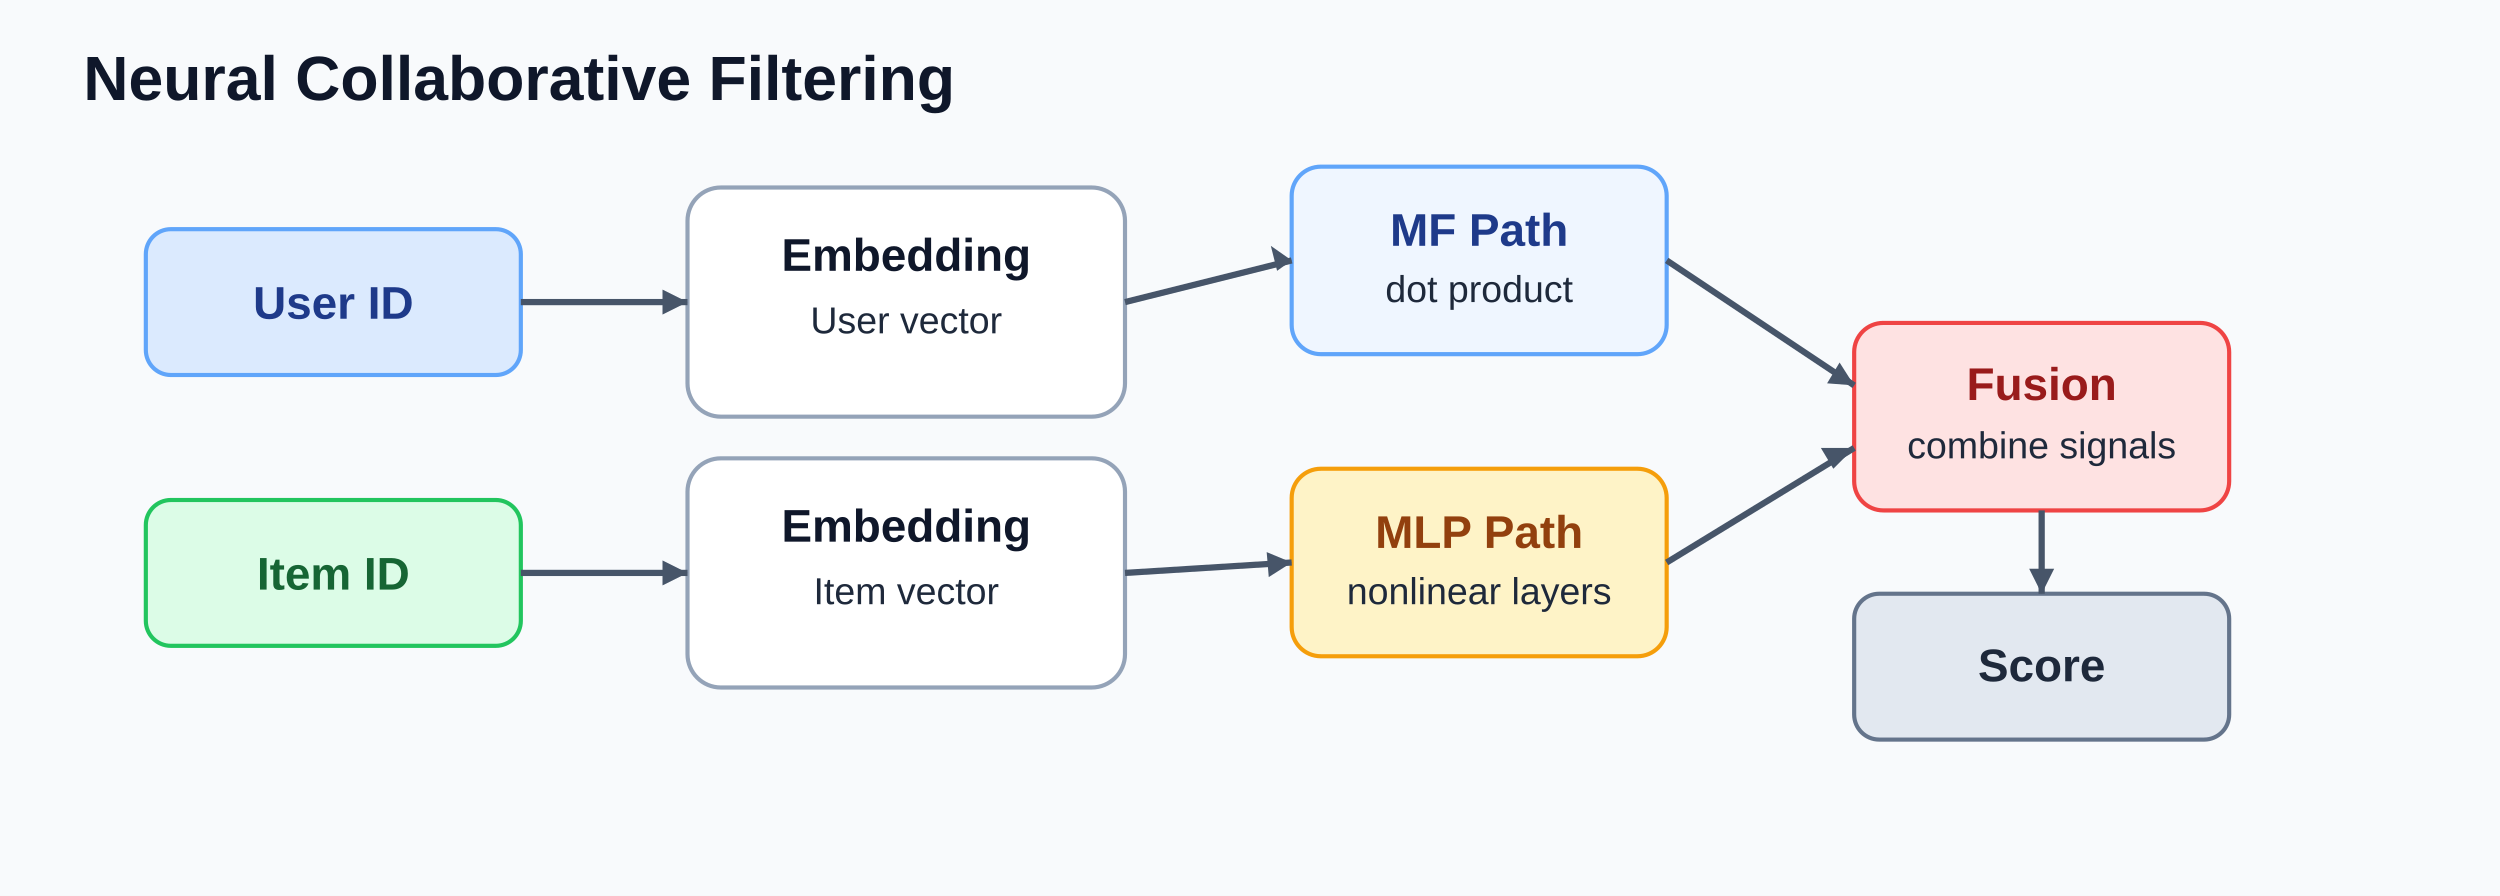
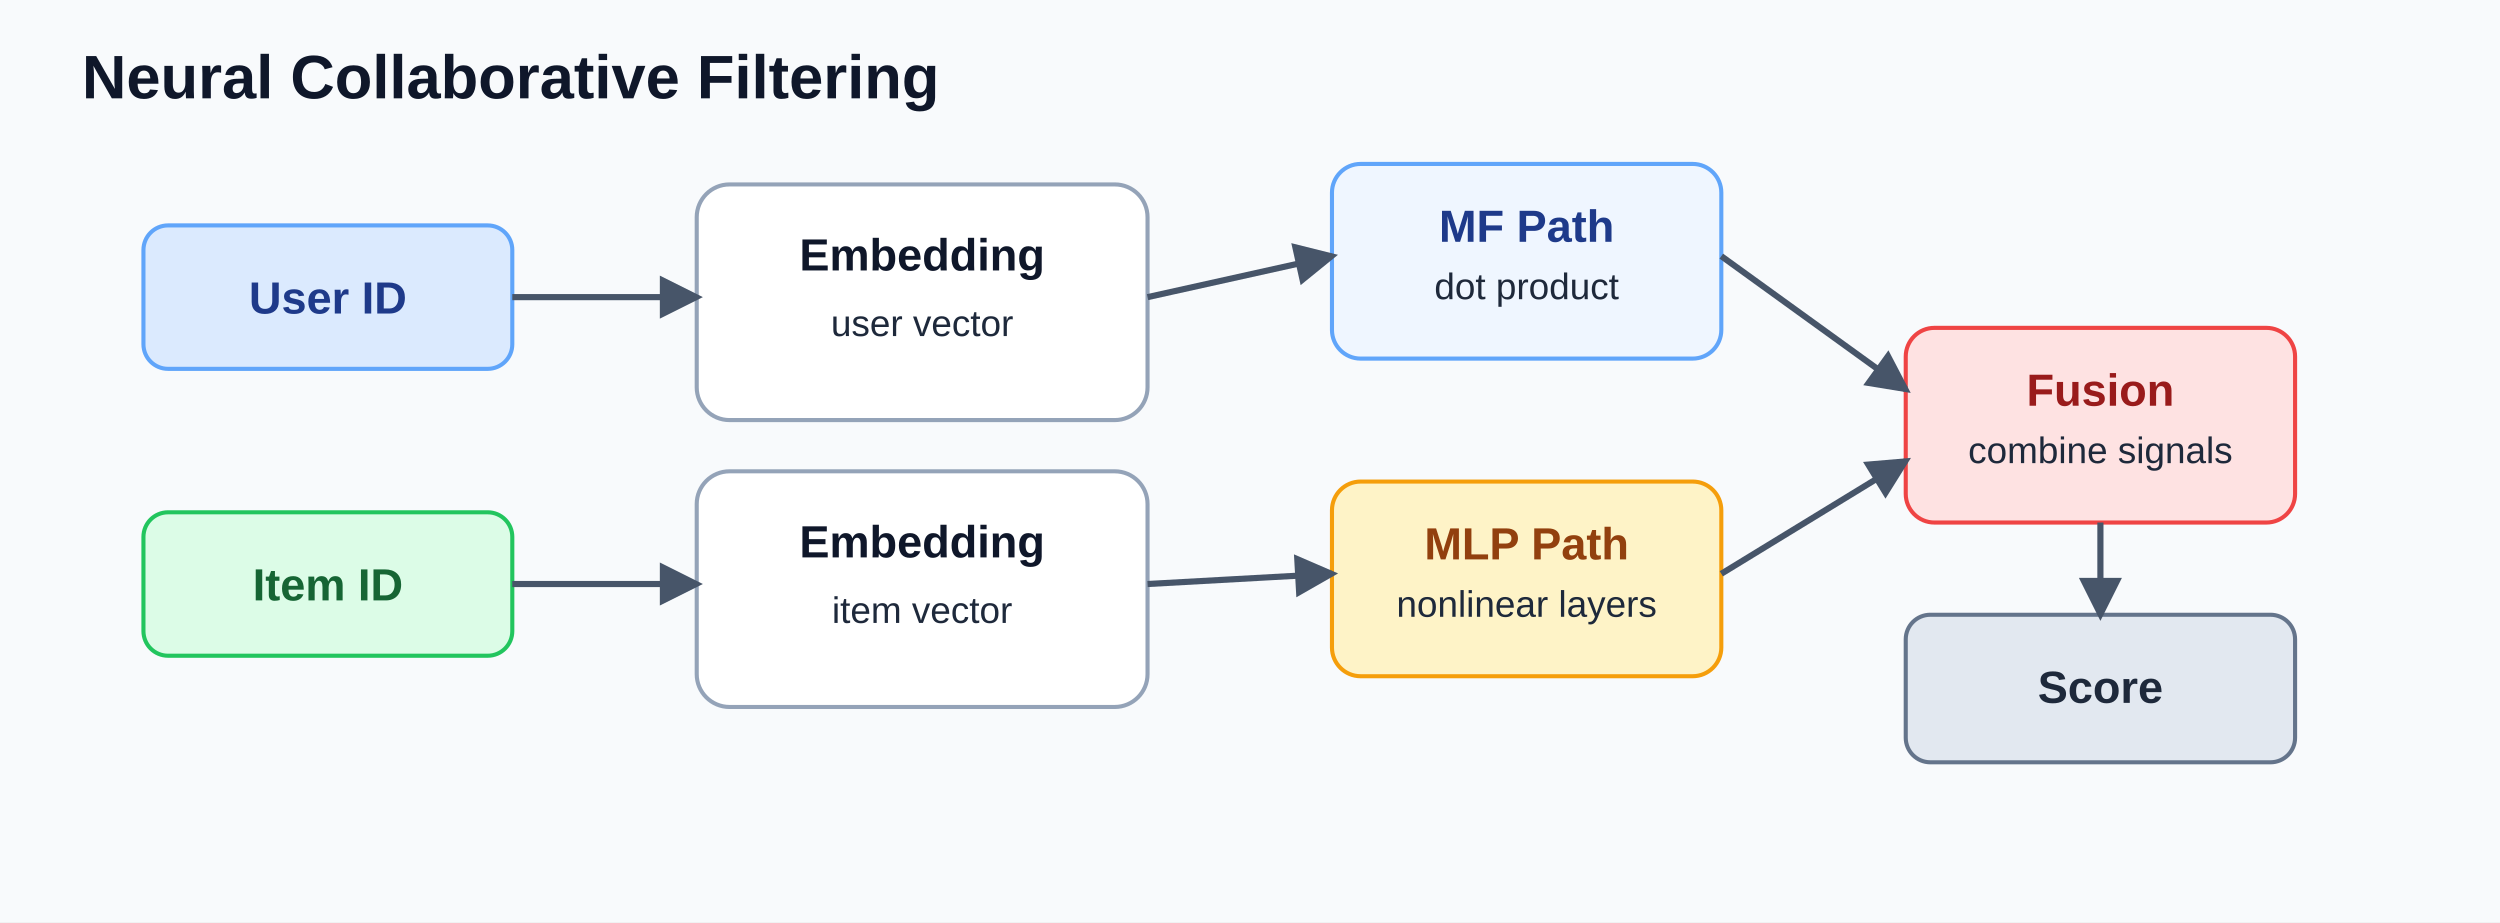
- <svg xmlns="http://www.w3.org/2000/svg" width="1200" height="430" viewBox="0 0 1200 430">
-   <rect width="1200" height="430" fill="#f8fafc" />
+ <svg xmlns="http://www.w3.org/2000/svg" width="1220" height="450" viewBox="0 0 1220 450">
+   <defs>
+     <marker id="arrow" markerWidth="7" markerHeight="7" refX="6" refY="3.5" orient="auto">
+       <polygon points="0 0, 7 3.5, 0 7" fill="#475569" />
+     </marker>
+   </defs>
+   <rect width="1220" height="450" fill="#f8fafc" />
  <text x="40" y="48" font-family="Arial, sans-serif" font-size="30" font-weight="700" fill="#0f172a">Neural Collaborative Filtering</text>
  <rect x="70" y="110" width="180" height="70" rx="12" fill="#dbeafe" stroke="#60a5fa" stroke-width="2" />
  <text x="160" y="153" text-anchor="middle" font-family="Arial, sans-serif" font-size="22" font-weight="700" fill="#1e3a8a">User ID</text>
-   <rect x="70" y="240" width="180" height="70" rx="12" fill="#dcfce7" stroke="#22c55e" stroke-width="2" />
-   <text x="160" y="283" text-anchor="middle" font-family="Arial, sans-serif" font-size="22" font-weight="700" fill="#166534">Item ID</text>
-   <rect x="330" y="90" width="210" height="110" rx="16" fill="#ffffff" stroke="#94a3b8" stroke-width="2" />
-   <text x="435" y="130" text-anchor="middle" font-family="Arial, sans-serif" font-size="22" font-weight="700" fill="#0f172a">Embedding</text>
-   <text x="435" y="160" text-anchor="middle" font-family="Arial, sans-serif" font-size="18" fill="#1e293b">User vector</text>
-   <rect x="330" y="220" width="210" height="110" rx="16" fill="#ffffff" stroke="#94a3b8" stroke-width="2" />
-   <text x="435" y="260" text-anchor="middle" font-family="Arial, sans-serif" font-size="22" font-weight="700" fill="#0f172a">Embedding</text>
-   <text x="435" y="290" text-anchor="middle" font-family="Arial, sans-serif" font-size="18" fill="#1e293b">Item vector</text>
-   <rect x="620" y="80" width="180" height="90" rx="14" fill="#eff6ff" stroke="#60a5fa" stroke-width="2" />
-   <text x="710" y="118" text-anchor="middle" font-family="Arial, sans-serif" font-size="22" font-weight="700" fill="#1e3a8a">MF Path</text>
-   <text x="710" y="145" text-anchor="middle" font-family="Arial, sans-serif" font-size="18" fill="#1e293b">dot product</text>
-   <rect x="620" y="225" width="180" height="90" rx="14" fill="#fef3c7" stroke="#f59e0b" stroke-width="2" />
-   <text x="710" y="263" text-anchor="middle" font-family="Arial, sans-serif" font-size="22" font-weight="700" fill="#92400e">MLP Path</text>
-   <text x="710" y="290" text-anchor="middle" font-family="Arial, sans-serif" font-size="18" fill="#1e293b">nonlinear layers</text>
-   <rect x="890" y="155" width="180" height="90" rx="14" fill="#fee2e2" stroke="#ef4444" stroke-width="2" />
-   <text x="980" y="192" text-anchor="middle" font-family="Arial, sans-serif" font-size="22" font-weight="700" fill="#991b1b">Fusion</text>
-   <text x="980" y="220" text-anchor="middle" font-family="Arial, sans-serif" font-size="18" fill="#1e293b">combine signals</text>
-   <rect x="890" y="285" width="180" height="70" rx="12" fill="#e2e8f0" stroke="#64748b" stroke-width="2" />
-   <text x="980" y="327" text-anchor="middle" font-family="Arial, sans-serif" font-size="22" font-weight="700" fill="#1e293b">Score</text>
-   <line x1="250" y1="145" x2="330" y2="145" stroke="#475569" stroke-width="3" />
-   <polygon points="330,145 318,139 318,151" fill="#475569" />
-   <line x1="250" y1="275" x2="330" y2="275" stroke="#475569" stroke-width="3" />
-   <polygon points="330,275 318,269 318,281" fill="#475569" />
-   <line x1="540" y1="145" x2="620" y2="125" stroke="#475569" stroke-width="3" />
-   <polygon points="620,125 610,118 613,130" fill="#475569" />
-   <line x1="540" y1="275" x2="620" y2="270" stroke="#475569" stroke-width="3" />
-   <polygon points="620,270 608,265 609,277" fill="#475569" />
-   <line x1="800" y1="125" x2="890" y2="185" stroke="#475569" stroke-width="3" />
-   <polygon points="890,185 877,184 883,174" fill="#475569" />
-   <line x1="800" y1="270" x2="890" y2="215" stroke="#475569" stroke-width="3" />
-   <polygon points="890,215 880,225 874,215" fill="#475569" />
-   <line x1="980" y1="245" x2="980" y2="285" stroke="#475569" stroke-width="3" />
-   <polygon points="980,285 974,273 986,273" fill="#475569" />
+   <rect x="70" y="250" width="180" height="70" rx="12" fill="#dcfce7" stroke="#22c55e" stroke-width="2" />
+   <text x="160" y="293" text-anchor="middle" font-family="Arial, sans-serif" font-size="22" font-weight="700" fill="#166534">Item ID</text>
+   <rect x="340" y="90" width="220" height="115" rx="16" fill="#ffffff" stroke="#94a3b8" stroke-width="2" />
+   <text x="450" y="132" text-anchor="middle" font-family="Arial, sans-serif" font-size="22" font-weight="700" fill="#0f172a">Embedding</text>
+   <text x="450" y="164" text-anchor="middle" font-family="Arial, sans-serif" font-size="18" fill="#1e293b">user vector</text>
+   <rect x="340" y="230" width="220" height="115" rx="16" fill="#ffffff" stroke="#94a3b8" stroke-width="2" />
+   <text x="450" y="272" text-anchor="middle" font-family="Arial, sans-serif" font-size="22" font-weight="700" fill="#0f172a">Embedding</text>
+   <text x="450" y="304" text-anchor="middle" font-family="Arial, sans-serif" font-size="18" fill="#1e293b">item vector</text>
+   <rect x="650" y="80" width="190" height="95" rx="14" fill="#eff6ff" stroke="#60a5fa" stroke-width="2" />
+   <text x="745" y="118" text-anchor="middle" font-family="Arial, sans-serif" font-size="22" font-weight="700" fill="#1e3a8a">MF Path</text>
+   <text x="745" y="146" text-anchor="middle" font-family="Arial, sans-serif" font-size="18" fill="#1e293b">dot product</text>
+   <rect x="650" y="235" width="190" height="95" rx="14" fill="#fef3c7" stroke="#f59e0b" stroke-width="2" />
+   <text x="745" y="273" text-anchor="middle" font-family="Arial, sans-serif" font-size="22" font-weight="700" fill="#92400e">MLP Path</text>
+   <text x="745" y="301" text-anchor="middle" font-family="Arial, sans-serif" font-size="18" fill="#1e293b">nonlinear layers</text>
+   <rect x="930" y="160" width="190" height="95" rx="14" fill="#fee2e2" stroke="#ef4444" stroke-width="2" />
+   <text x="1025" y="198" text-anchor="middle" font-family="Arial, sans-serif" font-size="22" font-weight="700" fill="#991b1b">Fusion</text>
+   <text x="1025" y="226" text-anchor="middle" font-family="Arial, sans-serif" font-size="18" fill="#1e293b">combine signals</text>
+   <rect x="930" y="300" width="190" height="72" rx="12" fill="#e2e8f0" stroke="#64748b" stroke-width="2" />
+   <text x="1025" y="343" text-anchor="middle" font-family="Arial, sans-serif" font-size="22" font-weight="700" fill="#1e293b">Score</text>
+   <path d="M250 145 L340 145" stroke="#475569" stroke-width="3" fill="none" marker-end="url(#arrow)" />
+   <path d="M250 285 L340 285" stroke="#475569" stroke-width="3" fill="none" marker-end="url(#arrow)" />
+   <path d="M560 145 L650 125" stroke="#475569" stroke-width="3" fill="none" marker-end="url(#arrow)" />
+   <path d="M560 285 L650 280" stroke="#475569" stroke-width="3" fill="none" marker-end="url(#arrow)" />
+   <path d="M840 125 L930 190" stroke="#475569" stroke-width="3" fill="none" marker-end="url(#arrow)" />
+   <path d="M840 280 L930 225" stroke="#475569" stroke-width="3" fill="none" marker-end="url(#arrow)" />
+   <path d="M1025 255 L1025 300" stroke="#475569" stroke-width="3" fill="none" marker-end="url(#arrow)" />
</svg>
